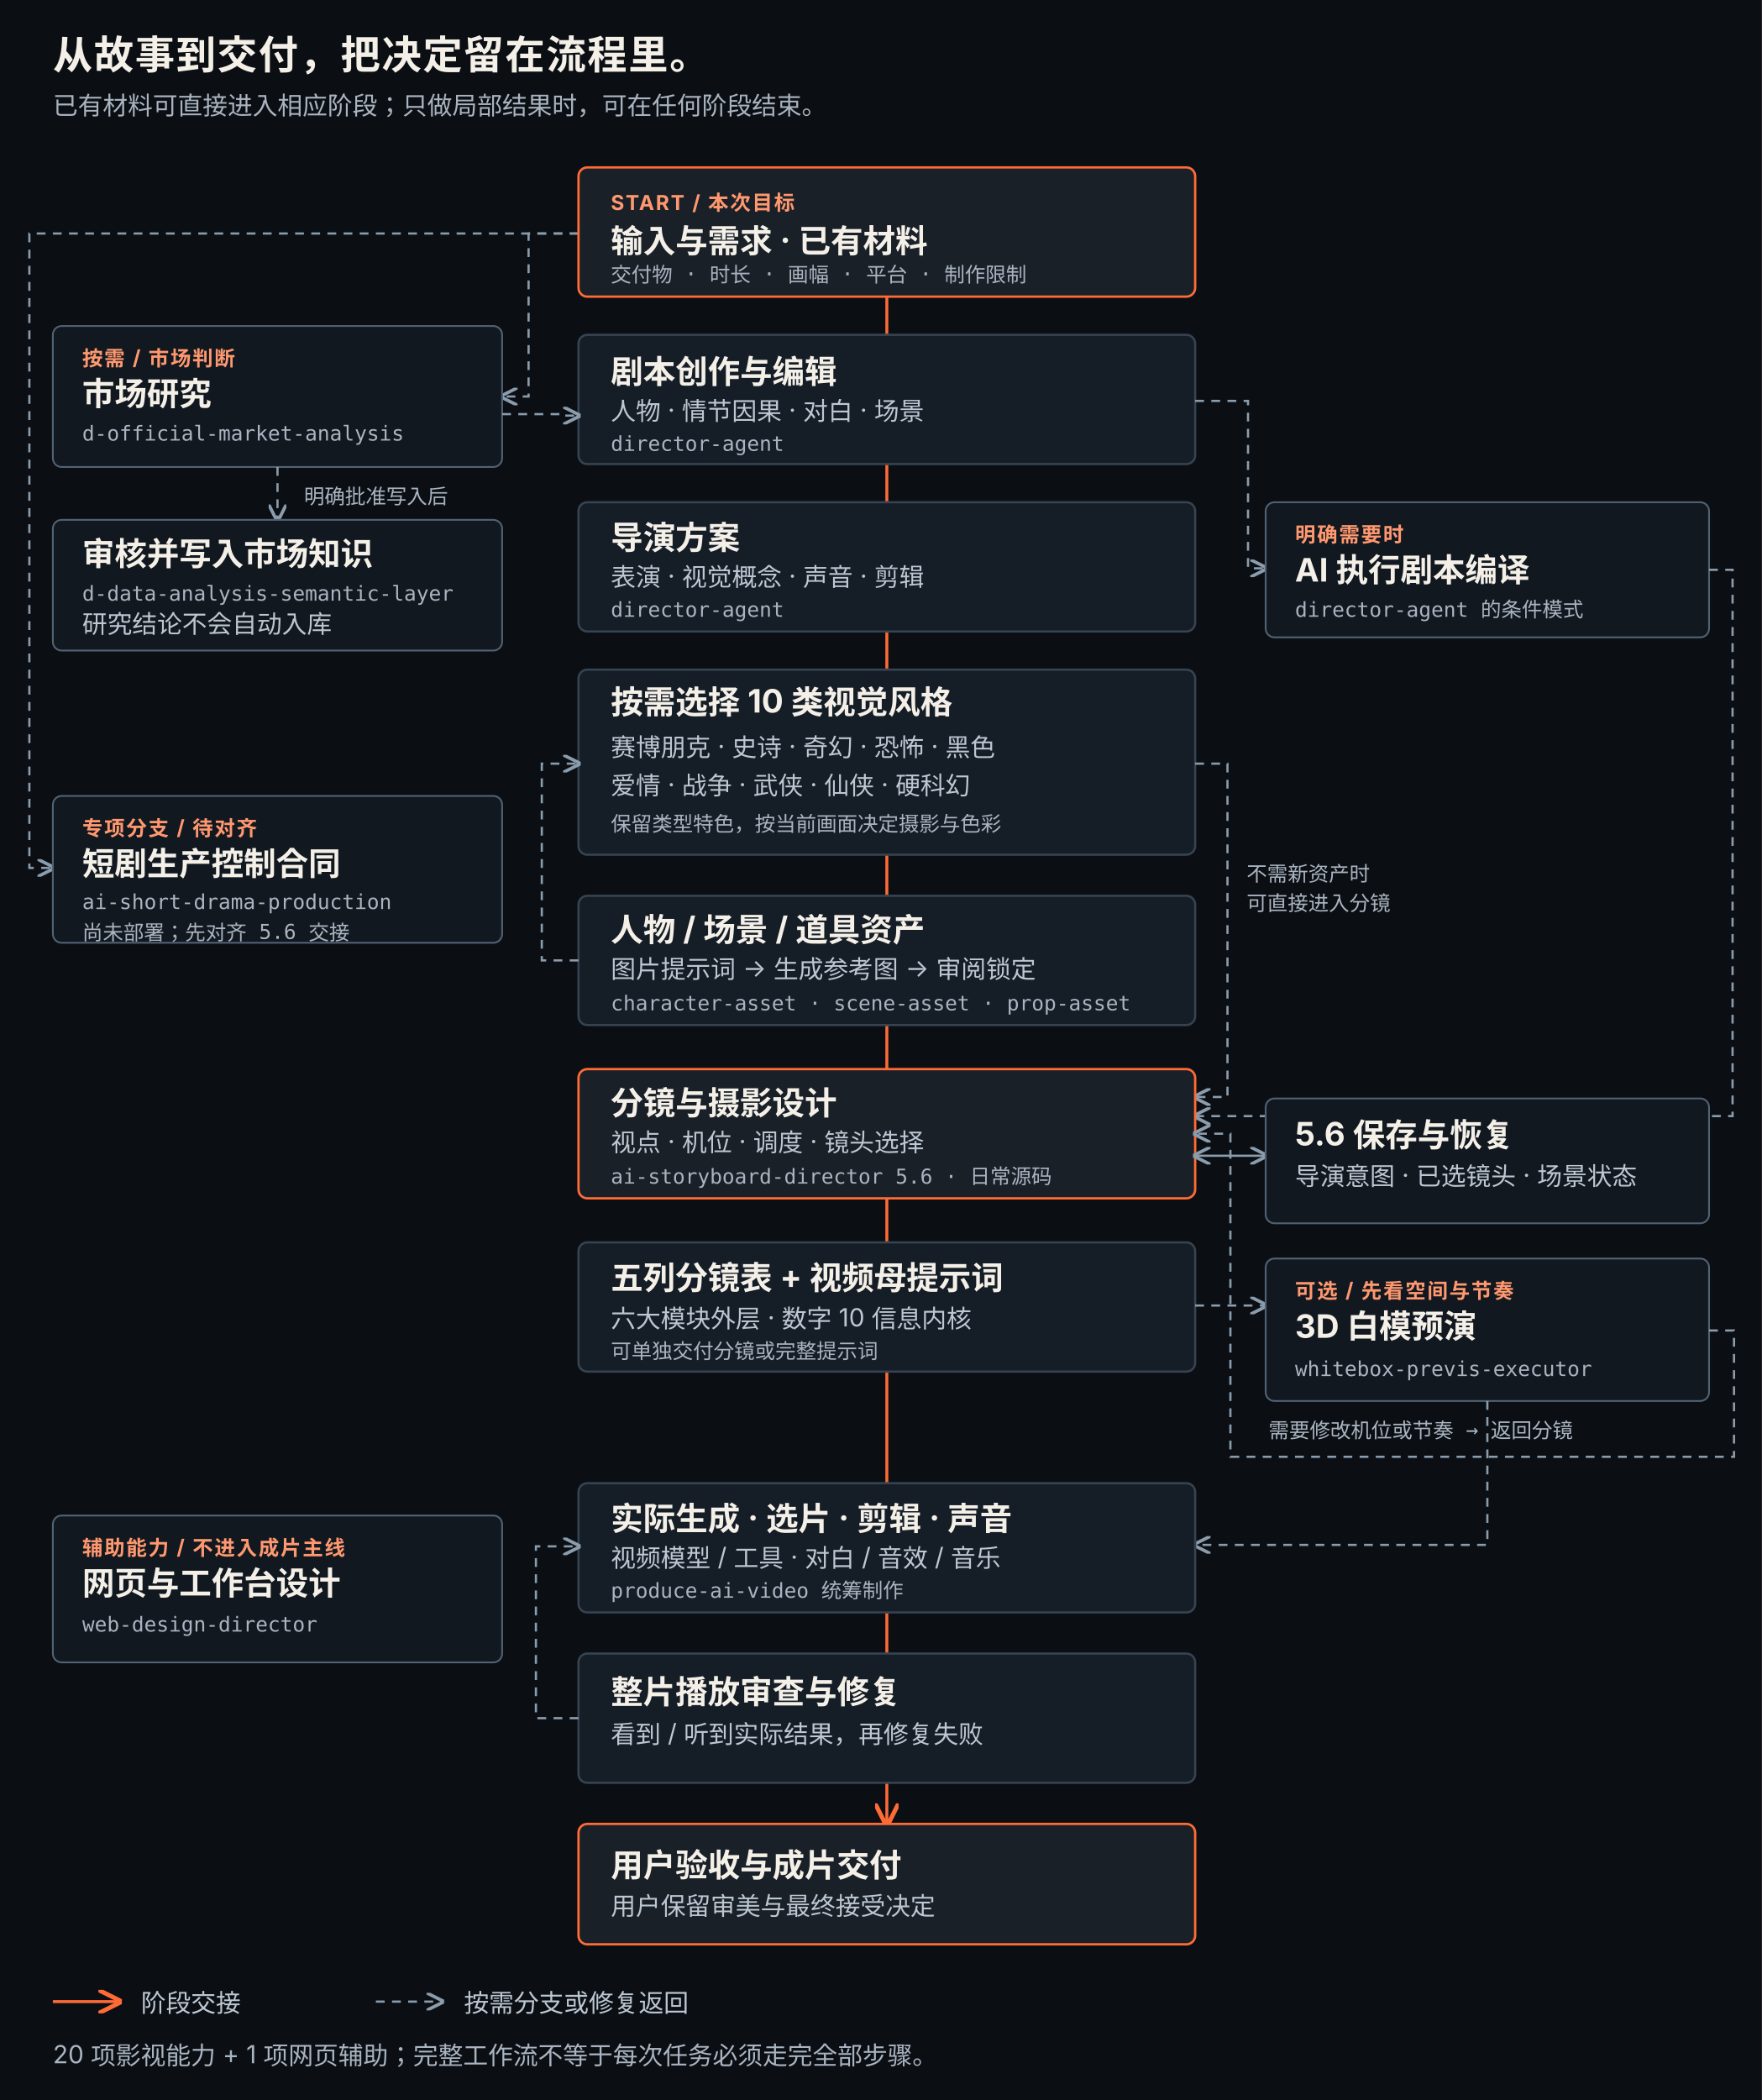
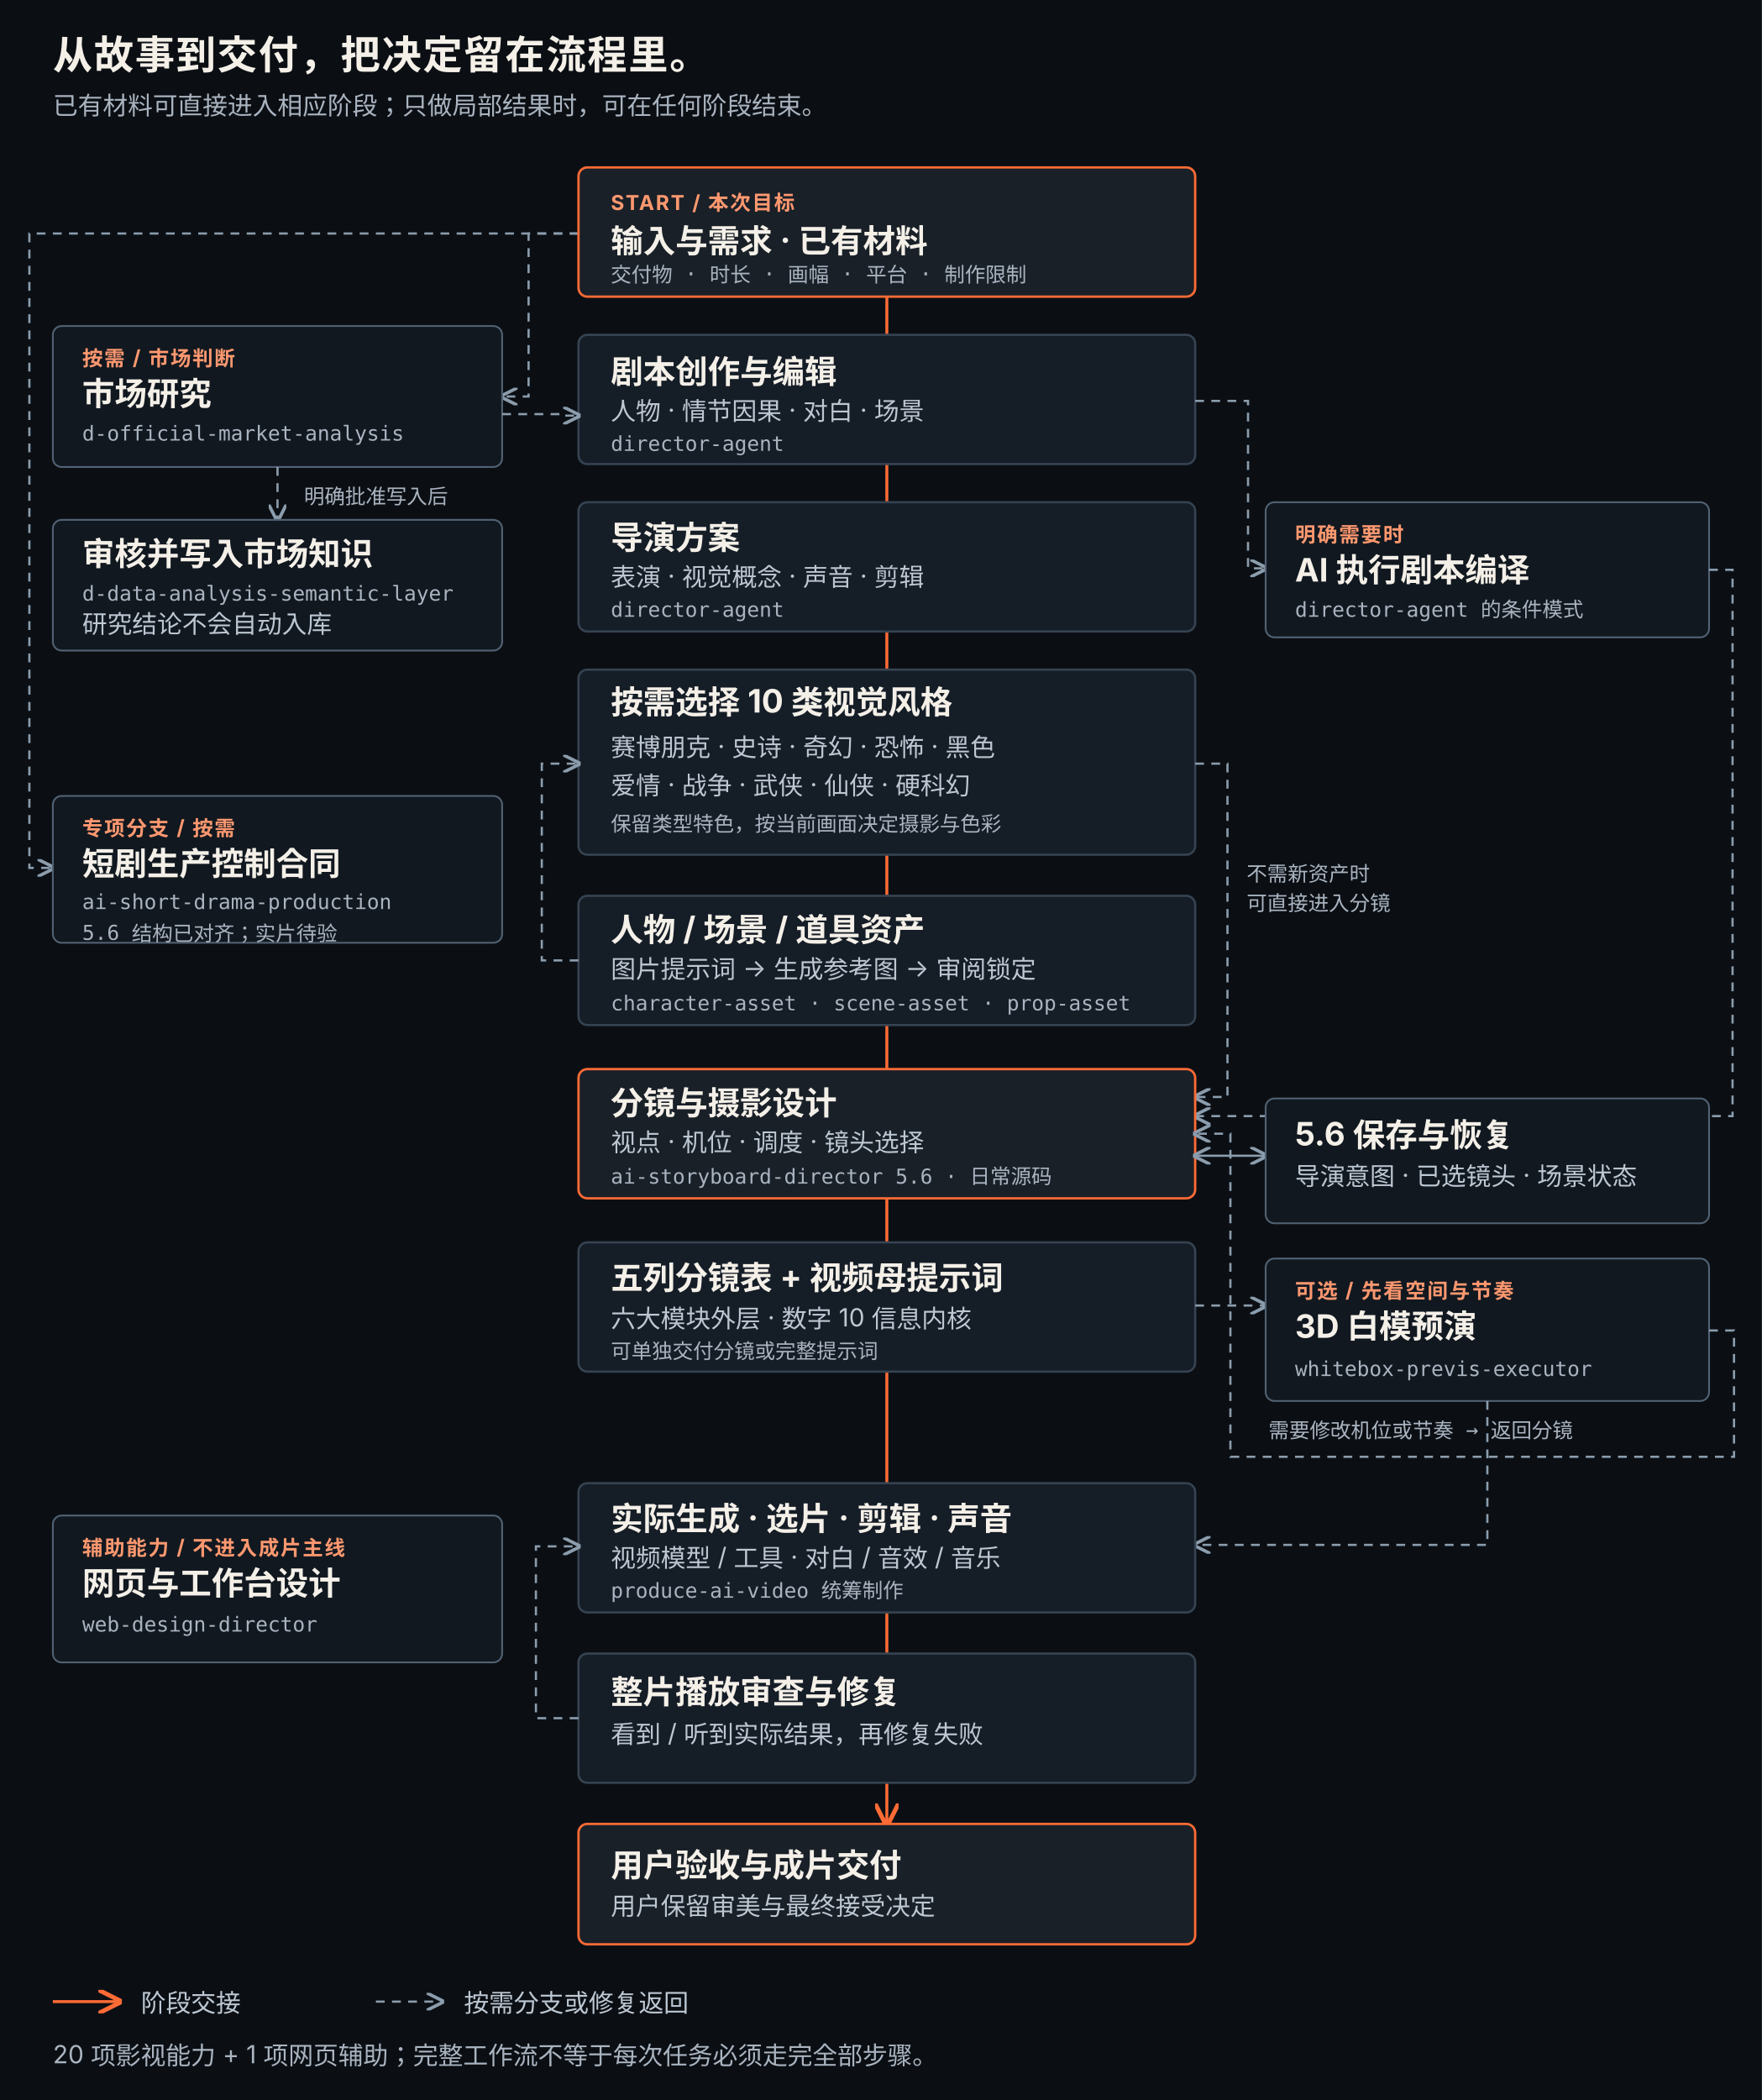
<svg xmlns="http://www.w3.org/2000/svg" viewBox="0 0 1200 1430" width="1200" height="1430" role="img" aria-labelledby="title desc">
  <defs>
    <marker id="arrow" markerWidth="8" markerHeight="8" refX="7" refY="4" orient="auto-start-reverse">
      <path d="M0 0 8 4 0 8" fill="none" stroke="#ff6b35" stroke-width="1.5" />
    </marker>
    <marker id="side-arrow" markerWidth="8" markerHeight="8" refX="7" refY="4" orient="auto-start-reverse">
      <path d="M0 0 8 4 0 8" fill="none" stroke="#8b9dad" stroke-width="1.5" />
    </marker>
    <style>
      text{font-family:Inter,"Segoe UI","Microsoft YaHei",sans-serif;fill:#f4f0e8}
      .title{font-size:27px;font-weight:700;letter-spacing:1px}.sub{font-size:17px;fill:#aab4c0}.label{font-size:22px;font-weight:650}.small{font-size:17px;fill:#bdc7d2}.code{font-family:Consolas,monospace;font-size:14px;fill:#aab4c0}.tag{font-size:14px;fill:#ff986f;font-weight:700;letter-spacing:1px}
      .node{fill:#151d27;stroke:#364351;stroke-width:1.5}.main{fill:#192028;stroke:#ff6b35;stroke-width:1.6}.side{fill:#111820;stroke:#526273;stroke-width:1.2}.flow{fill:none;stroke:#ff6b35;stroke-width:2;marker-end:url(#arrow)}.optional{fill:none;stroke:#8b9dad;stroke-width:1.5;stroke-dasharray:6 5;marker-end:url(#side-arrow)}.return{fill:none;stroke:#8b9dad;stroke-width:1.5;marker-start:url(#side-arrow);marker-end:url(#side-arrow)}
    </style>
  </defs>
  <rect width="1200" height="1430" fill="#0b0f14" />
  <text x="36" y="47" class="title">从故事到交付，把决定留在流程里。</text>
  <text x="36" y="78" class="sub">已有材料可直接进入相应阶段；只做局部结果时，可在任何阶段结束。</text>
  <path d="M394 159H360V270H342" class="optional" />
  <path d="M394 159H20V591H36" class="optional" />
  <path d="M604 202V228 M604 316V342 M604 430V456 M604 582V610 M604 698V728 M604 816V846 M604 934V1010 M604 1098V1126 M604 1214V1242" class="flow" />
  <rect x="394" y="114" width="420" height="88" rx="6" class="main" />
  <text x="416" y="143" class="tag">START / 本次目标</text>
  <text x="416" y="172" class="label">输入与需求 · 已有材料</text>
  <text x="416" y="192" class="code">交付物 · 时长 · 画幅 · 平台 · 制作限制</text>
  <rect x="394" y="228" width="420" height="88" rx="6" class="node" />
  <text x="416" y="261" class="label">剧本创作与编辑</text>
  <text x="416" y="286" class="small">人物 · 情节因果 · 对白 · 场景</text>
  <text x="416" y="307" class="code">director-agent</text>
  <rect x="36" y="222" width="306" height="96" rx="6" class="side" />
  <text x="56" y="249" class="tag">按需 / 市场判断</text>
  <text x="56" y="276" class="label">市场研究</text>
  <text x="56" y="300" class="code">d-official-market-analysis</text>
  <path d="M342 282H382V283H394" class="optional" />
  <path d="M189 318V354" class="optional" />
  <text x="207" y="343" class="code">明确批准写入后</text>
  <rect x="36" y="354" width="306" height="89" rx="6" class="side" />
  <text x="56" y="385" class="label">审核并写入市场知识</text>
  <text x="56" y="409" class="code">d-data-analysis-semantic-layer</text>
  <text x="56" y="431" class="small">研究结论不会自动入库</text>
  <rect x="394" y="342" width="420" height="88" rx="6" class="node" />
  <text x="416" y="374" class="label">导演方案</text>
  <text x="416" y="399" class="small">表演 · 视觉概念 · 声音 · 剪辑</text>
  <text x="416" y="420" class="code">director-agent</text>
  <path d="M814 273H850V387H862" class="optional" />
  <rect x="862" y="342" width="302" height="92" rx="6" class="side" />
  <text x="882" y="369" class="tag">明确需要时</text>
  <text x="882" y="396" class="label">AI 执行剧本编译</text>
  <text x="882" y="420" class="code">director-agent 的条件模式</text>
  <path d="M1164 388H1180V760H814" class="optional" />
  <rect x="394" y="456" width="420" height="126" rx="6" class="node" />
  <text x="416" y="486" class="label">按需选择 10 类视觉风格</text>
  <text x="416" y="515" class="small">赛博朋克 · 史诗 · 奇幻 · 恐怖 · 黑色</text>
  <text x="416" y="541" class="small">爱情 · 战争 · 武侠 · 仙侠 · 硬科幻</text>
  <text x="416" y="566" class="code">保留类型特色，按当前画面决定摄影与色彩</text>
  <rect x="36" y="542" width="306" height="100" rx="6" class="side" />
-   <text x="56" y="569" class="tag">专项分支 / 待对齐</text>
+   <text x="56" y="569" class="tag">专项分支 / 按需</text>
  <text x="56" y="596" class="label">短剧生产控制合同</text>
  <text x="56" y="619" class="code">ai-short-drama-production</text>
-   <text x="56" y="640" class="code">尚未部署；先对齐 5.6 交接</text>
+   <text x="56" y="640" class="code">5.6 结构已对齐；实片待验</text>
  <rect x="394" y="610" width="420" height="88" rx="6" class="node" />
  <text x="416" y="641" class="label">人物 / 场景 / 道具资产</text>
  <text x="416" y="666" class="small">图片提示词 → 生成参考图 → 审阅锁定</text>
  <text x="416" y="688" class="code">character-asset · scene-asset · prop-asset</text>
  <path d="M394 654H369V520H394" class="optional" />
  <path d="M814 520H836V747H814" class="optional" />
  <text x="849" y="600" class="code">不需新资产时</text>
  <text x="849" y="620" class="code">可直接进入分镜</text>
  <rect x="394" y="728" width="420" height="88" rx="6" class="main" />
  <text x="416" y="759" class="label">分镜与摄影设计</text>
  <text x="416" y="784" class="small">视点 · 机位 · 调度 · 镜头选择</text>
  <text x="416" y="806" class="code">ai-storyboard-director 5.6 · 日常源码</text>
  <path d="M814 787H862" class="return" />
  <rect x="862" y="748" width="302" height="85" rx="6" class="side" />
  <text x="882" y="780" class="label">5.6 保存与恢复</text>
  <text x="882" y="807" class="small">导演意图 · 已选镜头 · 场景状态</text>
  <rect x="394" y="846" width="420" height="88" rx="6" class="node" />
  <text x="416" y="878" class="label">五列分镜表 + 视频母提示词</text>
  <text x="416" y="904" class="small">六大模块外层 · 数字 10 信息内核</text>
  <text x="416" y="925" class="code">可单独交付分镜或完整提示词</text>
  <path d="M814 889H862" class="optional" />
  <rect x="862" y="857" width="302" height="97" rx="6" class="side" />
  <text x="882" y="884" class="tag">可选 / 先看空间与节奏</text>
  <text x="882" y="911" class="label">3D 白模预演</text>
  <text x="882" y="937" class="code">whitebox-previs-executor</text>
  <path d="M1164 906H1181V992H838V772H814" class="optional" />
  <text x="864" y="979" class="code">需要修改机位或节奏 → 返回分镜</text>
  <path d="M1013 954V1052H814" class="optional" />
  <rect x="394" y="1010" width="420" height="88" rx="6" class="node" />
  <text x="416" y="1042" class="label">实际生成 · 选片 · 剪辑 · 声音</text>
  <text x="416" y="1067" class="small">视频模型 / 工具 · 对白 / 音效 / 音乐</text>
  <text x="416" y="1088" class="code">produce-ai-video 统筹制作</text>
  <rect x="36" y="1032" width="306" height="100" rx="6" class="side" />
  <text x="56" y="1059" class="tag">辅助能力 / 不进入成片主线</text>
  <text x="56" y="1086" class="label">网页与工作台设计</text>
  <text x="56" y="1111" class="code">web-design-director</text>
  <rect x="394" y="1126" width="420" height="88" rx="6" class="node" />
  <text x="416" y="1160" class="label">整片播放审查与修复</text>
  <text x="416" y="1187" class="small">看到 / 听到实际结果，再修复失败</text>
  <path d="M394 1170H365V1053H394" class="optional" />
  <rect x="394" y="1242" width="420" height="82" rx="6" class="main" />
  <text x="416" y="1278" class="label">用户验收与成片交付</text>
  <text x="416" y="1304" class="small">用户保留审美与最终接受决定</text>
  <path d="M36 1363H81" class="flow" />
  <text x="96" y="1370" class="small">阶段交接</text>
  <path d="M256 1363H301" class="optional" />
  <text x="316" y="1370" class="small">按需分支或修复返回</text>
  <text x="36" y="1405" class="sub">20 项影视能力 + 1 项网页辅助；完整工作流不等于每次任务必须走完全部步骤。</text>
</svg>
